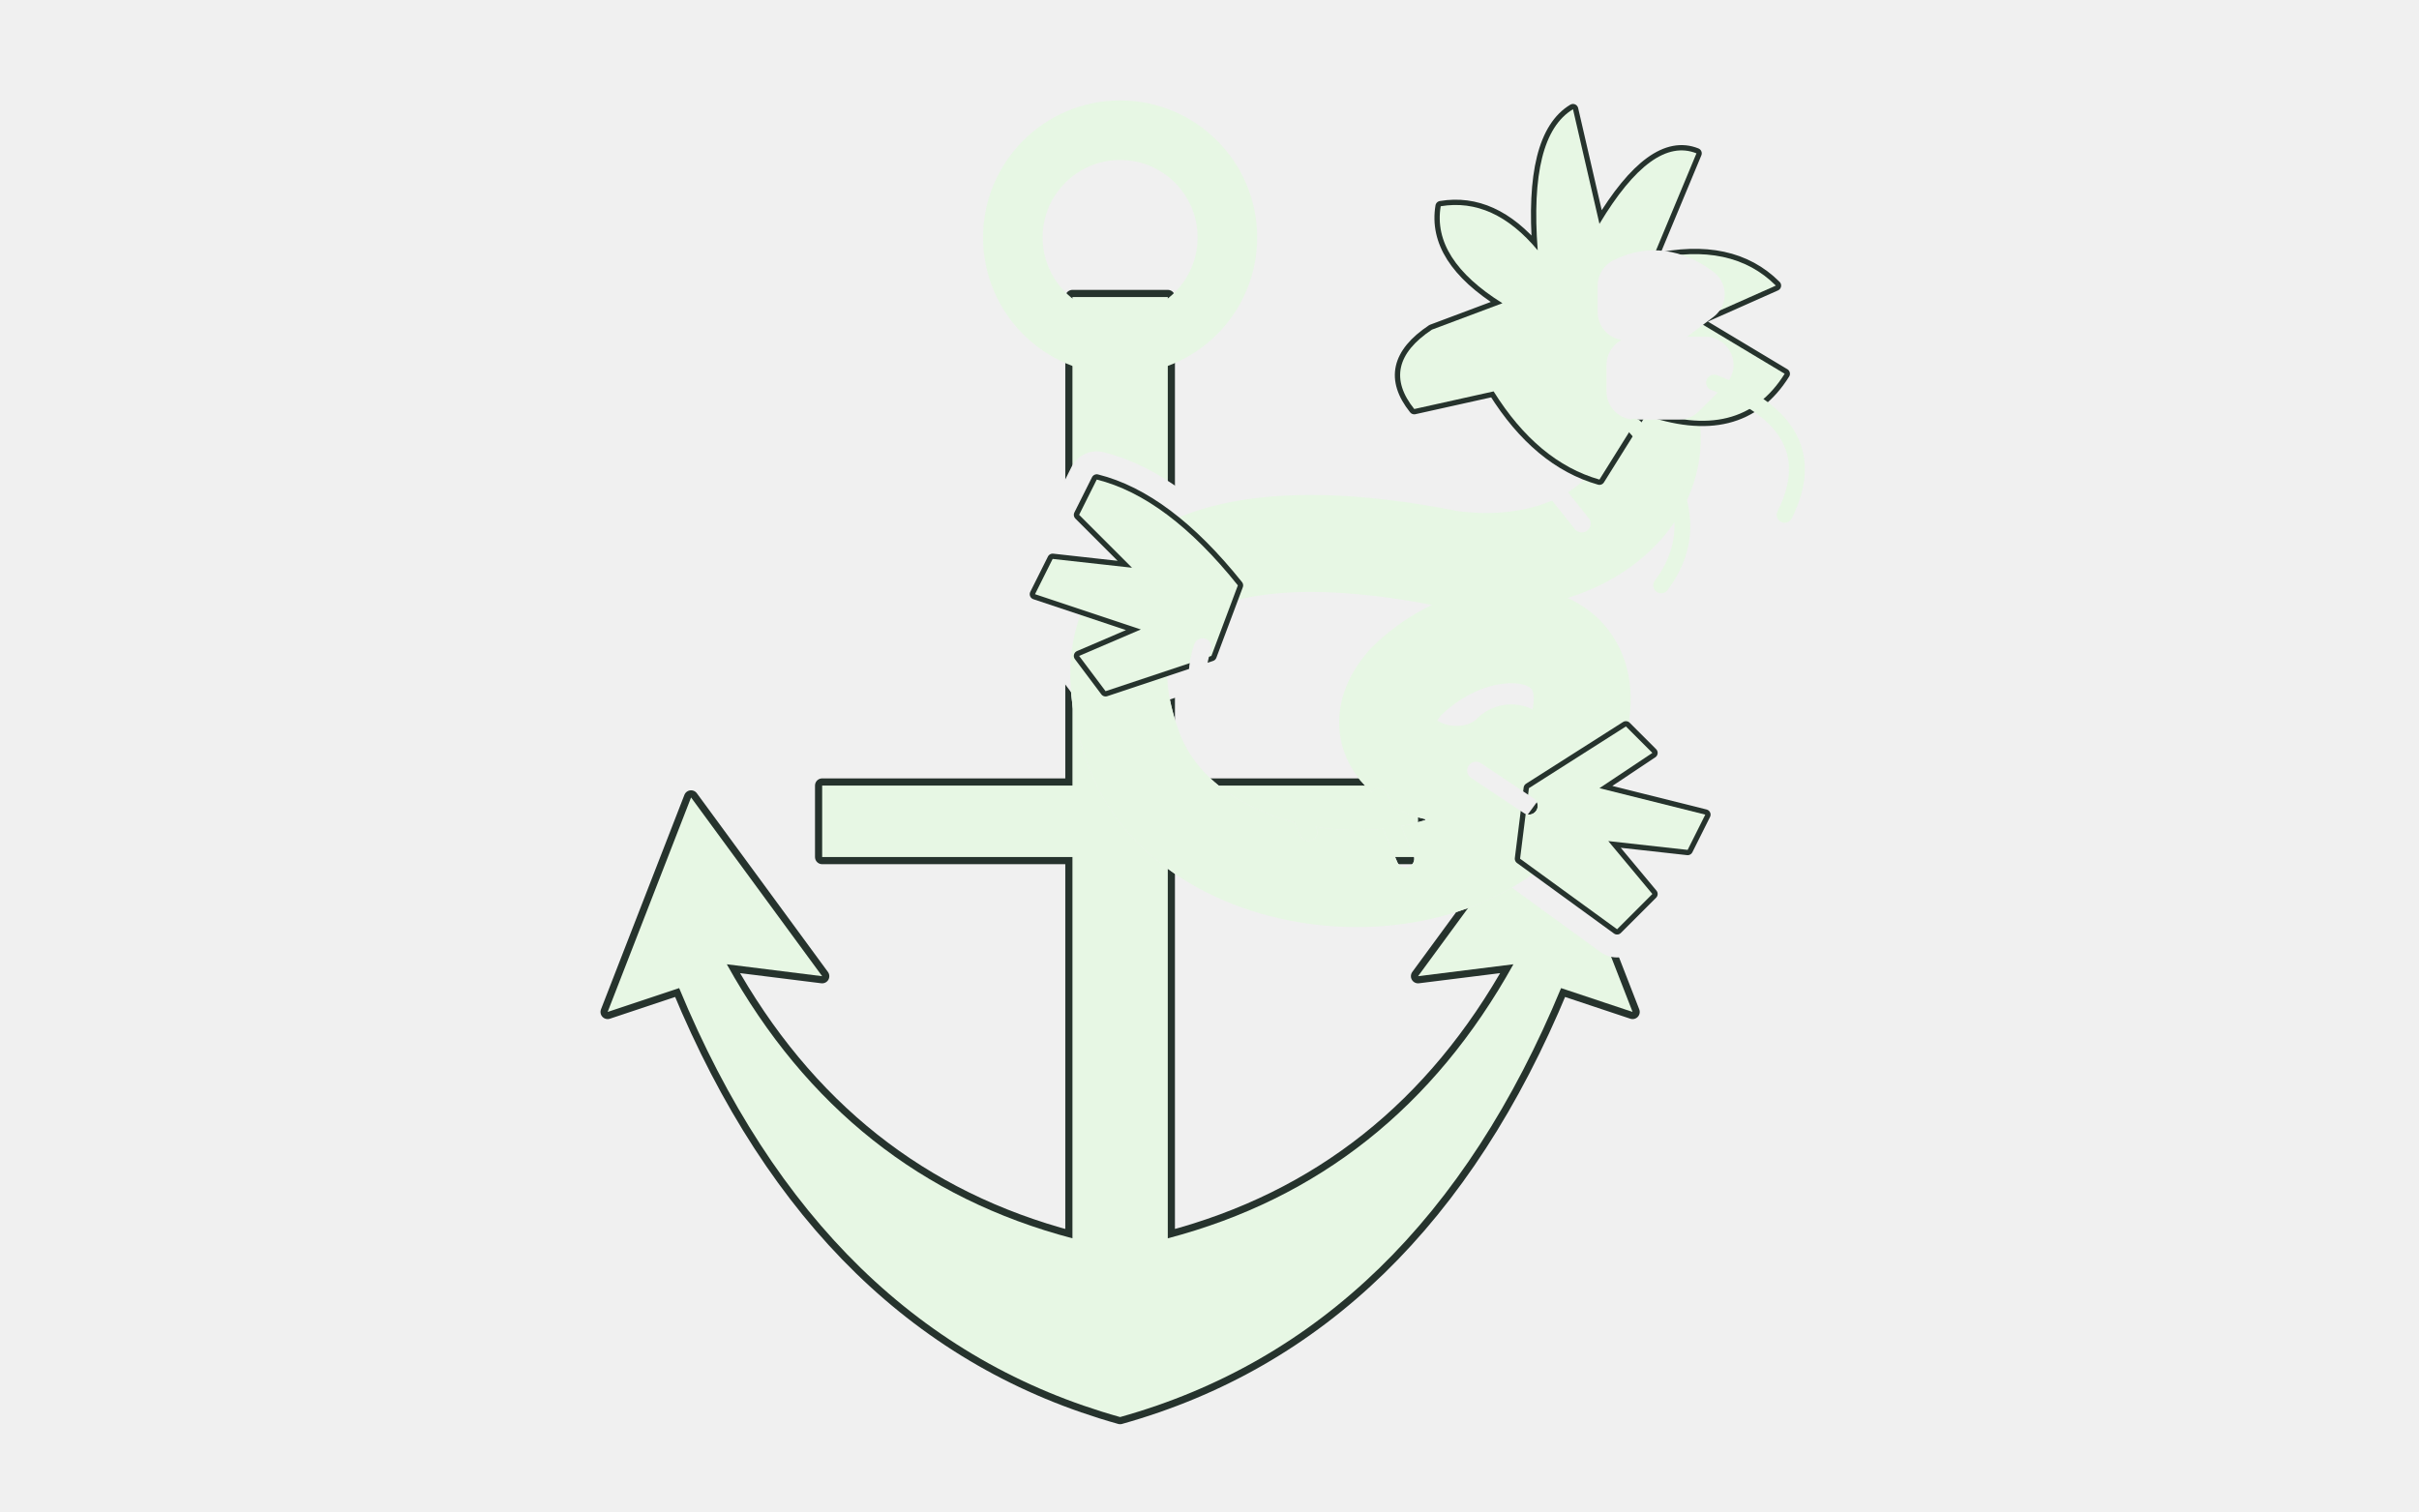
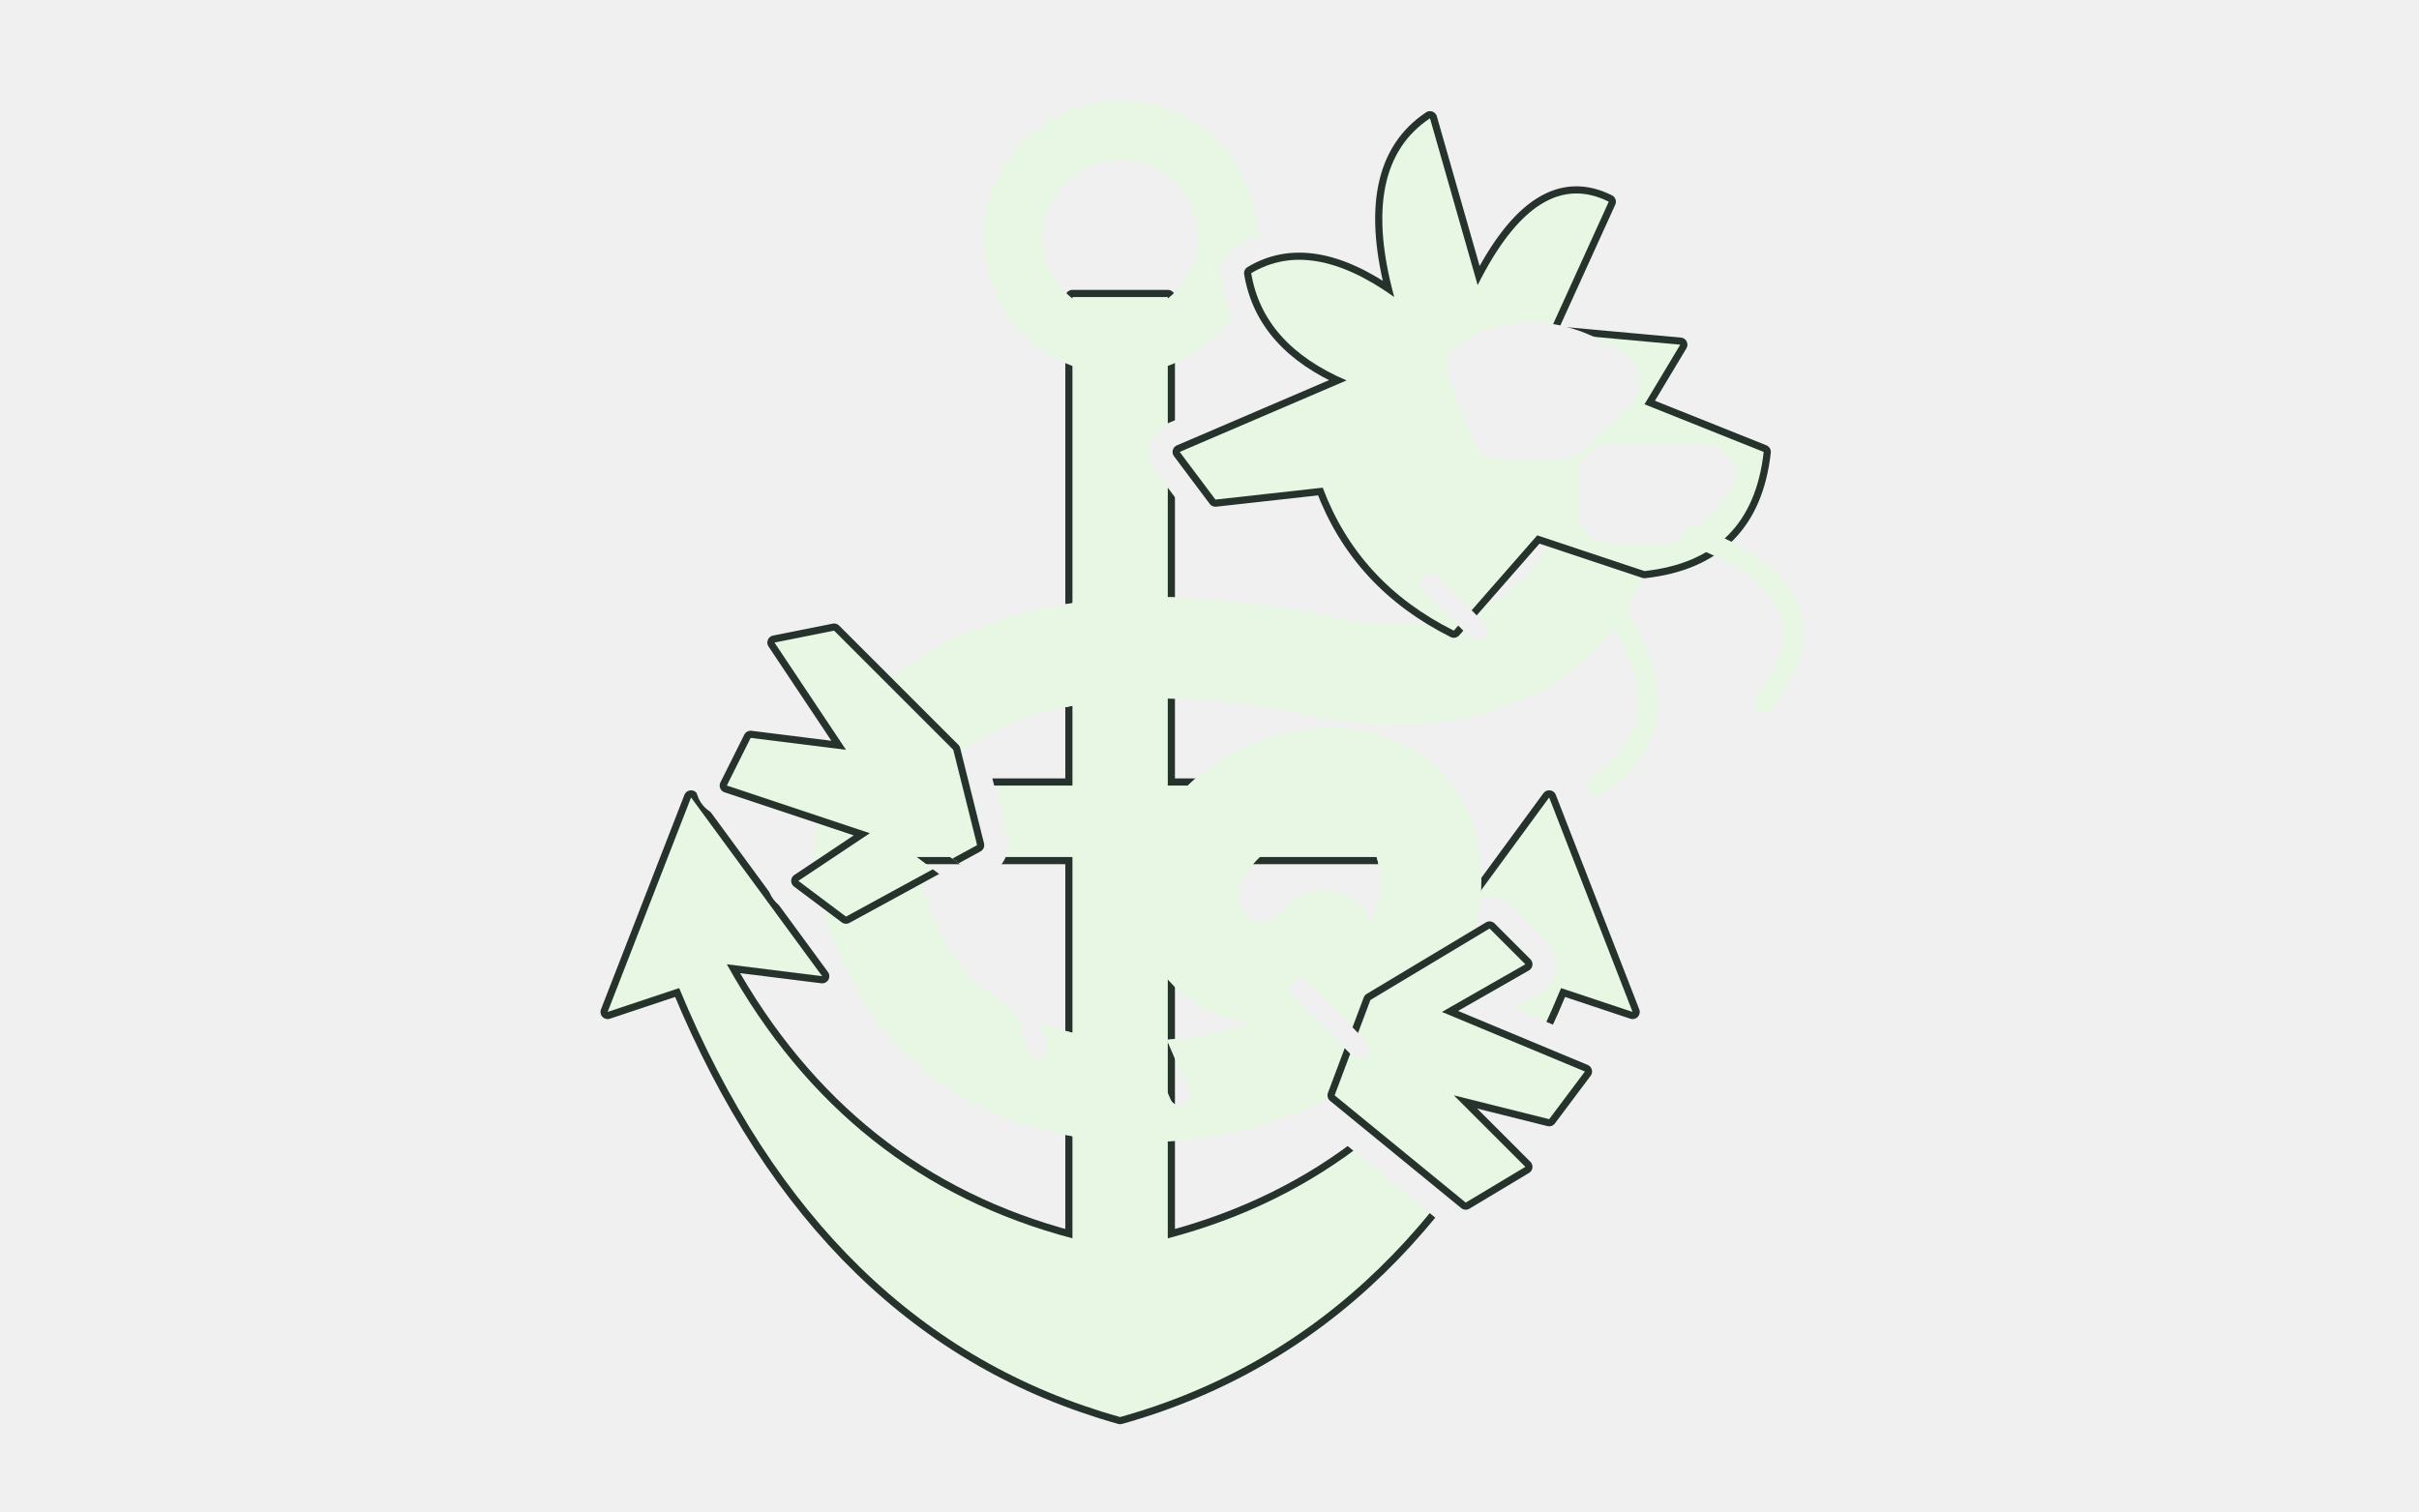
<svg xmlns="http://www.w3.org/2000/svg" width="256" height="160" viewBox="0 0 256 160">
  <g stroke="#26332d" stroke-width="1.2" paint-order="stroke fill" stroke-linejoin="round">
-     <g transform="translate(-34.07207 -24.05405) scale(1.261261)">
+     <g transform="translate(-39.11712 -21.53153) scale(1.261261)">
      <defs>
-         <mask id="cut6" maskUnits="userSpaceOnUse" x="0" y="0" width="256" height="160">
+         <mask id="cut33" maskUnits="userSpaceOnUse" x="0" y="0" width="256" height="160">
          <rect width="256" height="160" fill="white" />
          <g fill="black" stroke="black">
-             <g stroke="black" stroke-width="6.4" stroke-linejoin="round" stroke-linecap="round">
-               <g transform="translate(48 9) scale(.74)">
-                 <defs>
-                   <mask id="cut5" maskUnits="userSpaceOnUse" x="0" y="0" width="256" height="160">
-                     <rect width="256" height="160" fill="white" />
-                     <g fill="black" stroke="black">
-                       <path d="M156 46 Q160 44 164 47 L160 50 L156 49Z M157 55 L165 55 L162 58 L157 58Z" fill="black" />
-                       <path d="M108 87 Q106 93 111 97 M117 101 L120 108 M128 104 L131 111 M139 101 L145 105 M147 68 L151 73" fill="none" stroke="black" stroke-width="2" stroke-linecap="round" />
-                     </g>
-                   </mask>
-                 </defs>
-                 <g mask="url(#cut5)">
-                   <path d="M147 49 C169 59 158 80 136 77 C106 71 94 81 100 98 C106 116 138 119 148 102 C158 85 141 81 131 91 C124 99 137 105 143 99" fill="none" stroke="black" stroke-width="11" stroke-linejoin="round" stroke-linecap="round" />
-                   <path d="M142 48 Q134 43 135 37 Q141 36 146 42 Q145 29 150 26 L153 39 Q159 29 164 31 L159 43 Q168 41 173 46 L164 50 L174 56 Q169 64 158 60 L153 68 Q146 66 141 58 L132 60 Q128 55 134 51Z" fill="black" />
-                   <path d="M112 80 Q104 70 96 68 L94 72 L100 78 L91 77 L89 81 L101 85 L94 88 L97 92 L109 88Z M144 111 L155 119 L159 115 L154 109 L163 110 L165 106 L153 103 L159 99 L156 96 L145 103Z" fill="black" />
-                 </g>
-                 <path d="M166 57 Q179 62 174 72 M157 62 Q166 72 160 80" fill="none" stroke="black" stroke-width="1.8" stroke-linejoin="round" stroke-linecap="round" />
+             <g stroke="black" stroke-width="5.2" stroke-linejoin="round" stroke-linecap="round">
+               <defs>
+                 <mask id="cut32" maskUnits="userSpaceOnUse" x="0" y="0" width="256" height="160">
+                   <rect width="256" height="160" fill="white" />
+                   <g fill="black" stroke="black">
+                     <path d="M155 48 Q160 45 166 49 L162 53 L157 53Z M166 57 L174 57 L171 60 L166 60Z" fill="black" />
+                     <path d="M108 88 L112 91 M116 98 L118 105 M127 102 L130 109 M140 100 L145 105 M151 66 L155 70" fill="none" stroke="black" stroke-width="1.7" stroke-linecap="round" />
+                   </g>
+                 </mask>
+               </defs>
+               <g mask="url(#cut32)">
+                 <path d="M151 49 C176 54 165 78 142 73 C114 67 97 79 106 97 C115 116 149 110 151 92 C152 79 135 80 131 90 C129 97 137 102 142 96" fill="none" stroke="black" stroke-width="8.5" stroke-linejoin="round" stroke-linecap="round" />
+                 <path d="M144 49 Q137 46 136 40 Q141 37 148 42 Q145 31 151 27 L155 41 Q160 31 166 34 L161 45 L172 46 L169 51 L179 55 Q178 64 169 65 L160 62 L153 70 Q145 66 142 58 L133 59 L130 55Z" fill="black" />
+                 <path d="M111 80 L101 70 L96 71 L102 80 L94 79 L92 83 L104 87 L98 91 L102 94 L113 88Z M143 109 L154 118 L159 115 L153 109 L161 111 L164 107 L152 102 L159 98 L156 95 L146 101Z" fill="black" />
              </g>
+               <path d="M173 62 Q186 67 179 76 M164 65 Q174 77 165 83" fill="none" stroke="black" stroke-width="1.7" stroke-linejoin="round" stroke-linecap="round" />
            </g>
          </g>
        </mask>
      </defs>
-       <g mask="url(#cut6)">
-         <g transform="translate(-7 6)">
+       <g mask="url(#cut33)">
+         <g transform="translate(-3 4)">
          <path d="M124 38 L132 38 L132 79 L153 79 L153 85 L132 85 L132 117 Q151 112 161 94 L153 95 L164 80 L171 98 L165 96 Q153 125 128 132 Q103 125 91 96 L85 98 L92 80 L103 95 L95 94 Q105 112 124 117 L124 85 L103 85 L103 79 L124 79Z" fill="#e7f7e4" />
          <circle cx="128" cy="33" r="9" fill="none" stroke="#e7f7e4" stroke-width="5" />
        </g>
      </g>
-       <g transform="translate(48 9) scale(.74)">
-         <defs>
-           <mask id="cut5" maskUnits="userSpaceOnUse" x="0" y="0" width="256" height="160">
-             <rect width="256" height="160" fill="white" />
-             <g fill="black" stroke="black">
-               <path d="M156 46 Q160 44 164 47 L160 50 L156 49Z M157 55 L165 55 L162 58 L157 58Z" fill="black" />
-               <path d="M108 87 Q106 93 111 97 M117 101 L120 108 M128 104 L131 111 M139 101 L145 105 M147 68 L151 73" fill="none" stroke="black" stroke-width="2" stroke-linecap="round" />
-             </g>
-           </mask>
-         </defs>
-         <g mask="url(#cut5)">
-           <path d="M147 49 C169 59 158 80 136 77 C106 71 94 81 100 98 C106 116 138 119 148 102 C158 85 141 81 131 91 C124 99 137 105 143 99" fill="none" stroke="#e7f7e4" stroke-width="11" stroke-linejoin="round" stroke-linecap="round" />
-           <path d="M142 48 Q134 43 135 37 Q141 36 146 42 Q145 29 150 26 L153 39 Q159 29 164 31 L159 43 Q168 41 173 46 L164 50 L174 56 Q169 64 158 60 L153 68 Q146 66 141 58 L132 60 Q128 55 134 51Z" fill="#e7f7e4" />
-           <path d="M112 80 Q104 70 96 68 L94 72 L100 78 L91 77 L89 81 L101 85 L94 88 L97 92 L109 88Z M144 111 L155 119 L159 115 L154 109 L163 110 L165 106 L153 103 L159 99 L156 96 L145 103Z" fill="#e7f7e4" />
-         </g>
-         <path d="M166 57 Q179 62 174 72 M157 62 Q166 72 160 80" fill="none" stroke="#e7f7e4" stroke-width="1.8" stroke-linejoin="round" stroke-linecap="round" />
+       <defs>
+         <mask id="cut32" maskUnits="userSpaceOnUse" x="0" y="0" width="256" height="160">
+           <rect width="256" height="160" fill="white" />
+           <g fill="black" stroke="black">
+             <path d="M155 48 Q160 45 166 49 L162 53 L157 53Z M166 57 L174 57 L171 60 L166 60Z" fill="black" />
+             <path d="M108 88 L112 91 M116 98 L118 105 M127 102 L130 109 M140 100 L145 105 M151 66 L155 70" fill="none" stroke="black" stroke-width="1.7" stroke-linecap="round" />
+           </g>
+         </mask>
+       </defs>
+       <g mask="url(#cut32)">
+         <path d="M151 49 C176 54 165 78 142 73 C114 67 97 79 106 97 C115 116 149 110 151 92 C152 79 135 80 131 90 C129 97 137 102 142 96" fill="none" stroke="#e7f7e4" stroke-width="8.5" stroke-linejoin="round" stroke-linecap="round" />
+         <path d="M144 49 Q137 46 136 40 Q141 37 148 42 Q145 31 151 27 L155 41 Q160 31 166 34 L161 45 L172 46 L169 51 L179 55 Q178 64 169 65 L160 62 L153 70 Q145 66 142 58 L133 59 L130 55Z" fill="#e7f7e4" />
+         <path d="M111 80 L101 70 L96 71 L102 80 L94 79 L92 83 L104 87 L98 91 L102 94 L113 88Z M143 109 L154 118 L159 115 L153 109 L161 111 L164 107 L152 102 L159 98 L156 95 L146 101Z" fill="#e7f7e4" />
      </g>
+       <path d="M173 62 Q186 67 179 76 M164 65 Q174 77 165 83" fill="none" stroke="#e7f7e4" stroke-width="1.7" stroke-linejoin="round" stroke-linecap="round" />
    </g>
  </g>
</svg>
